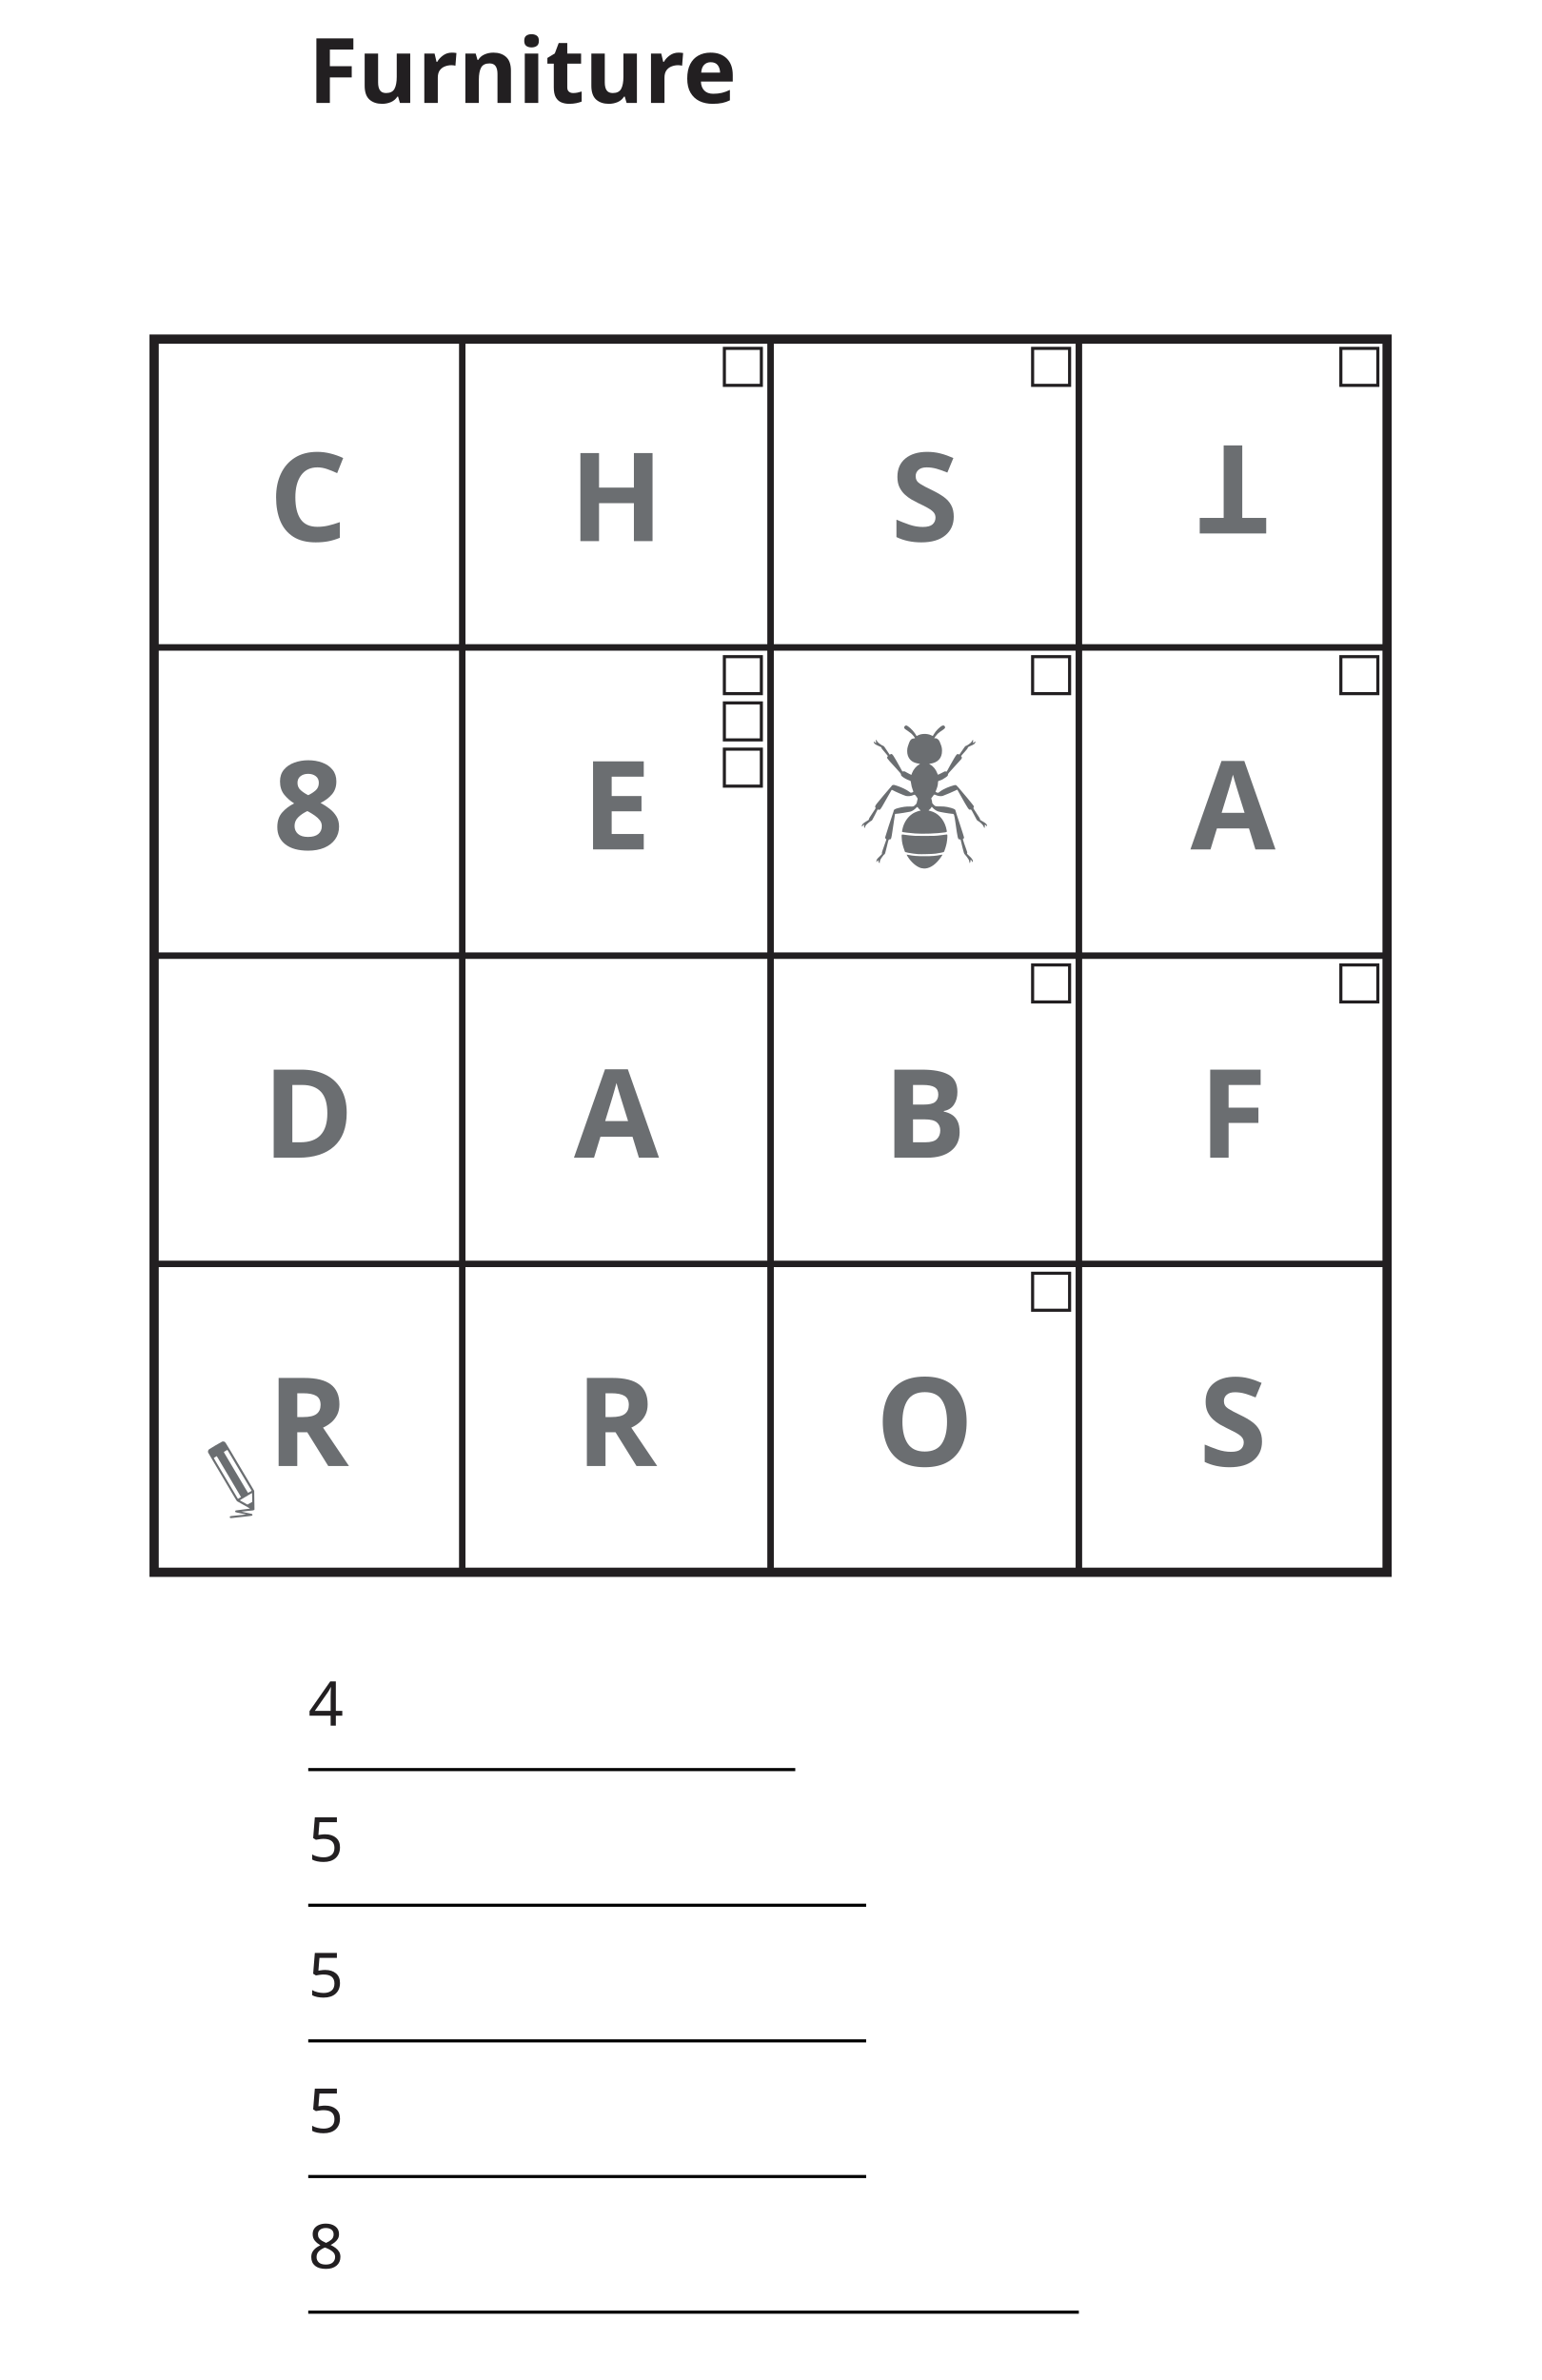
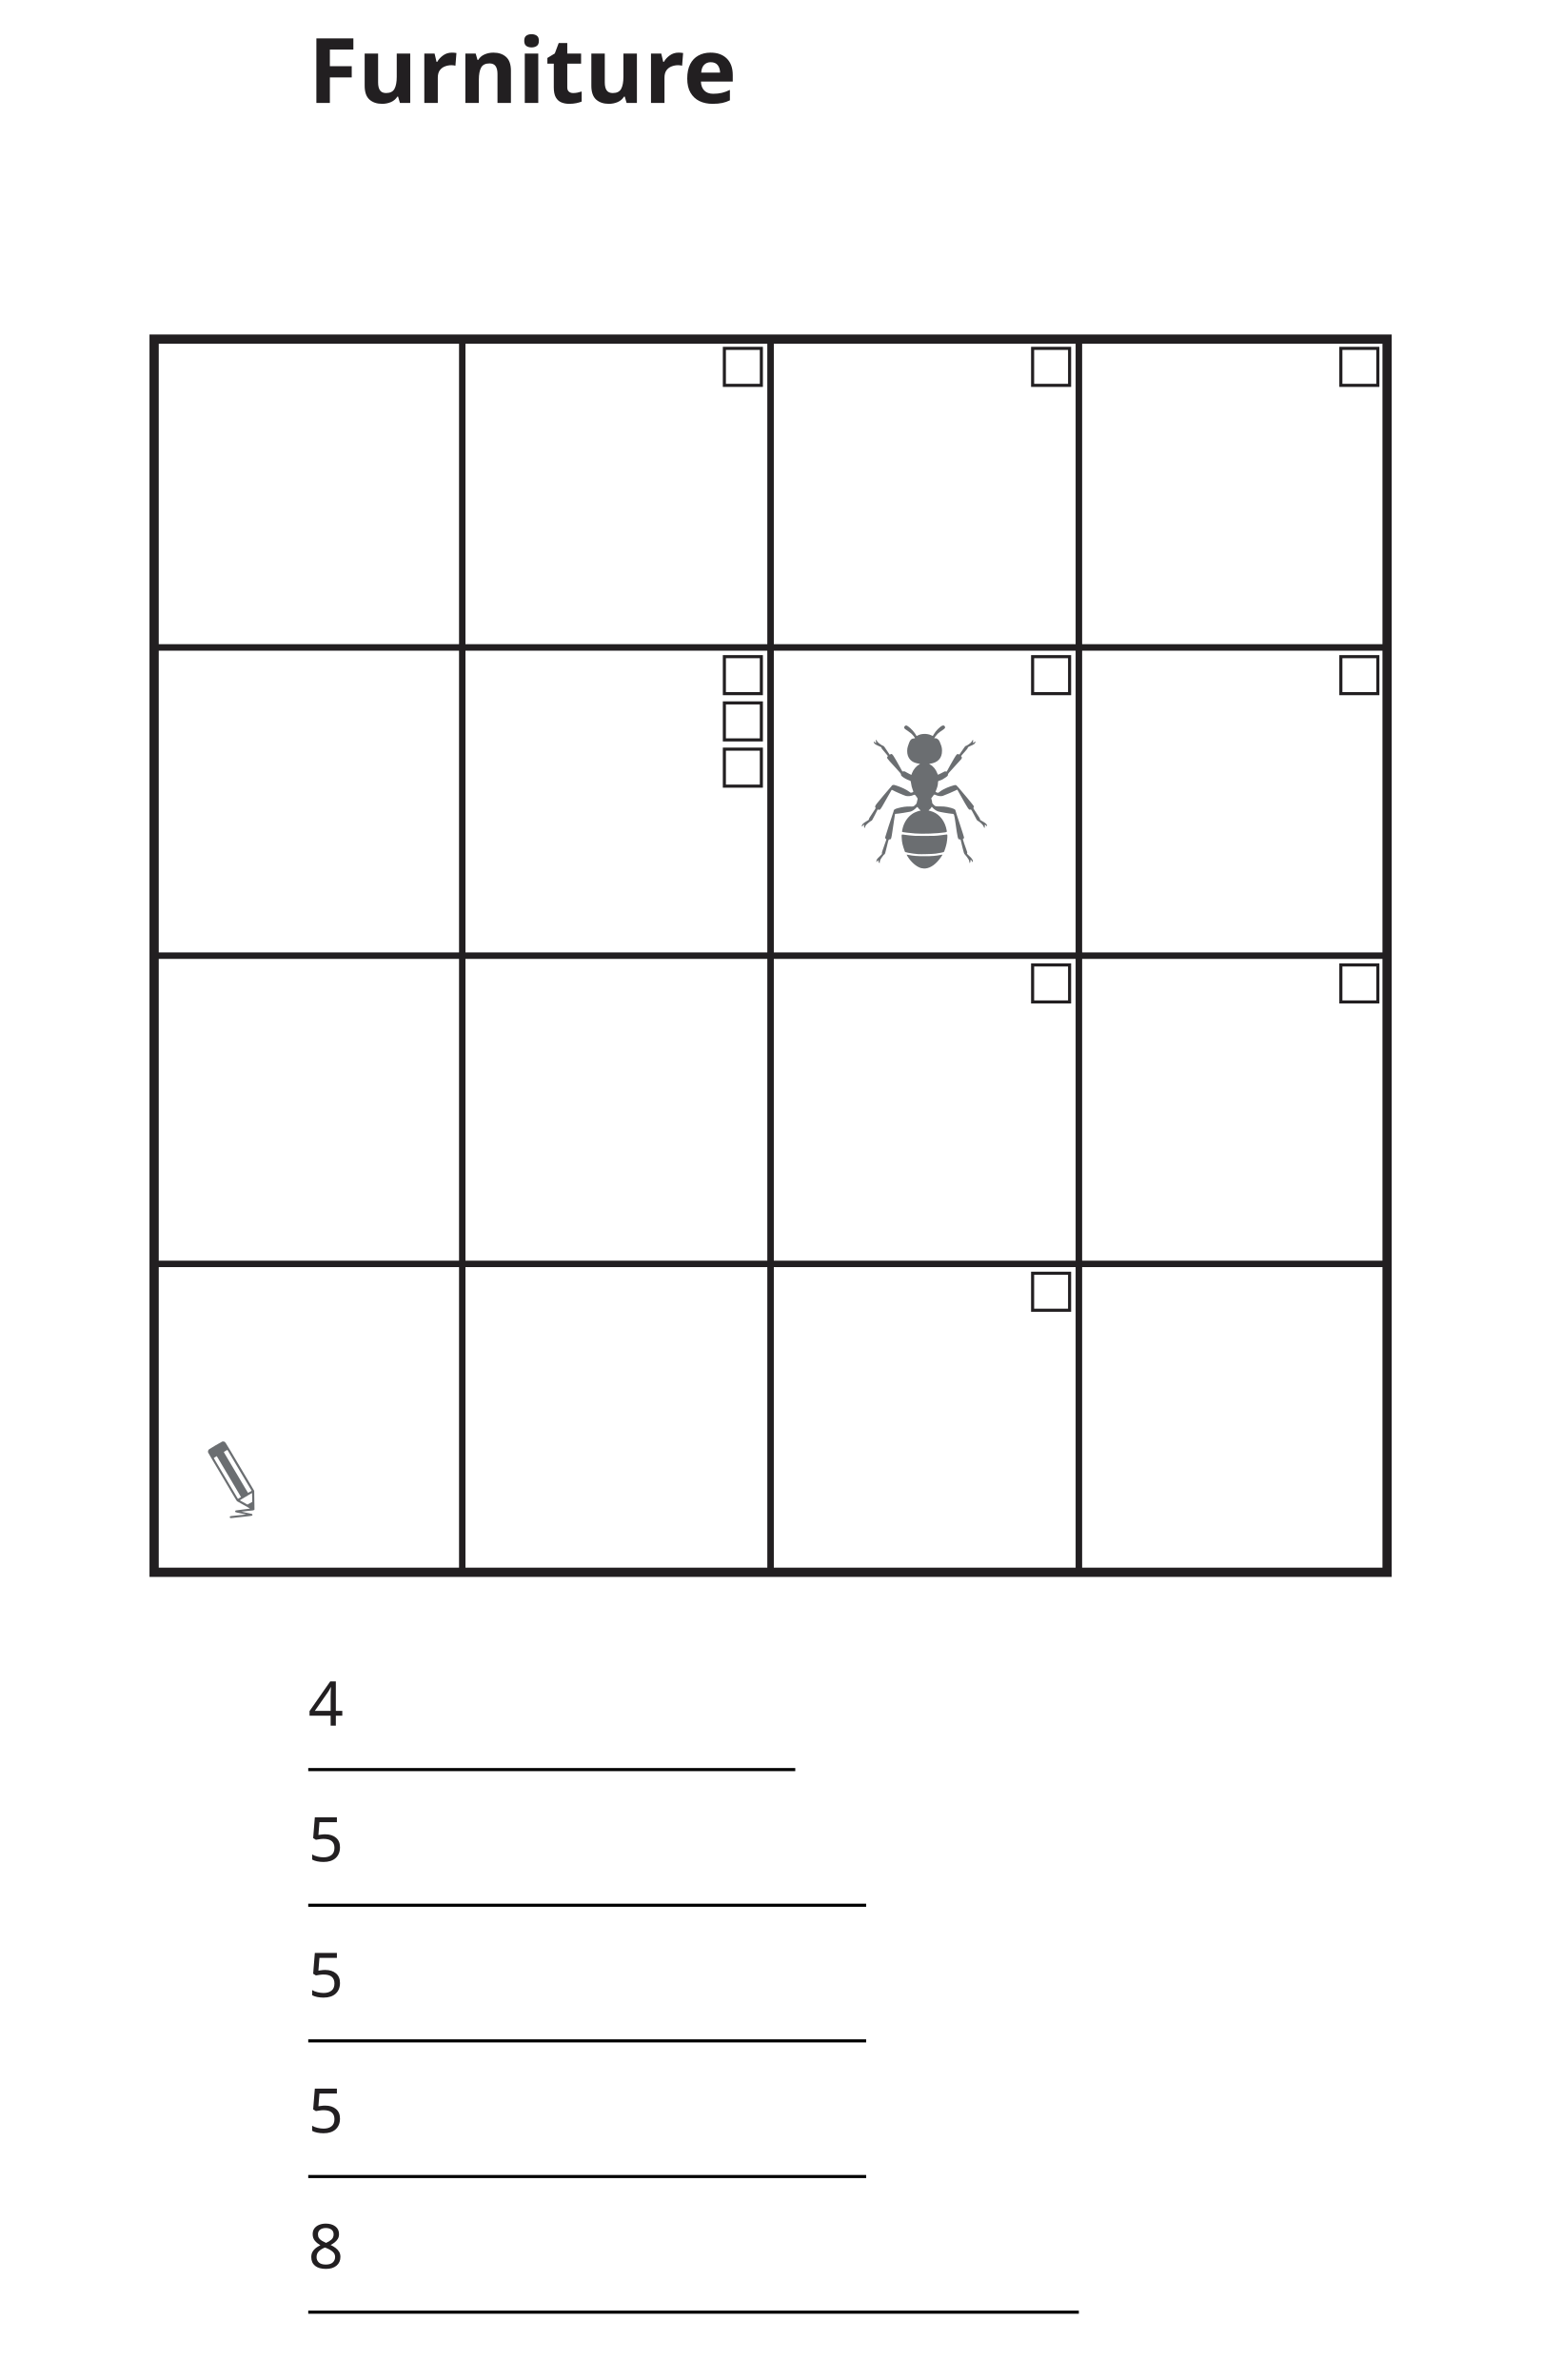
<svg xmlns="http://www.w3.org/2000/svg" style="background:white" viewBox="0 0 500 772">
  <text x="100" y="22" dominant-baseline="central" fill="#221f21" font-size="22pt" font-family="Montserrat" font-weight="700" style="text-align: left; text-anchor: left;">Furniture </text>
  <rect width="400" height="400" x="50" y="110" rx="0" stroke="#221f21" stroke-width="3" fill="transparent" style="fill:none"> </rect>
  <rect width="100" height="100" x="50" y="110" rx="0" stroke="#221f21" stroke-width="2" fill="transparent" style="fill:none"> </rect>
-   <text transform="translate(100,160) " font-size="40" dominant-baseline="central" fill="#6b6e71" font-family="Montserrat" font-weight="bold" style="text-align: center; text-anchor: middle;">C </text>
+   <text transform="translate(5050,5110) " font-size="40" dominant-baseline="central" fill="#6b6e71" font-family="Montserrat" font-weight="bold" style="text-align: center; text-anchor: middle;">C </text>
  <rect width="100" height="100" x="150" y="110" rx="0" stroke="#221f21" stroke-width="2" fill="transparent" style="fill:none"> </rect>
-   <text transform="translate(200,160) " font-size="40" dominant-baseline="central" fill="#6b6e71" font-family="Montserrat" font-weight="bold" style="text-align: center; text-anchor: middle;">H </text>
+   <text transform="translate(5150,5110) " font-size="40" dominant-baseline="central" fill="#6b6e71" font-family="Montserrat" font-weight="bold" style="text-align: center; text-anchor: middle;">H </text>
  <rect width="12" height="12" x="235" y="113" rx="0" stroke="#221f21" stroke-width="1" fill="transparent" style="fill:none"> </rect>
  <rect width="100" height="100" x="250" y="110" rx="0" stroke="#221f21" stroke-width="2" fill="transparent" style="fill:none"> </rect>
-   <text transform="translate(300,160) " font-size="40" dominant-baseline="central" fill="#6b6e71" font-family="Montserrat" font-weight="bold" style="text-align: center; text-anchor: middle;">S </text>
+   <text transform="translate(5250,5110) " font-size="40" dominant-baseline="central" fill="#6b6e71" font-family="Montserrat" font-weight="bold" style="text-align: center; text-anchor: middle;">S </text>
  <rect width="12" height="12" x="335" y="113" rx="0" stroke="#221f21" stroke-width="1" fill="transparent" style="fill:none"> </rect>
  <rect width="100" height="100" x="350" y="110" rx="0" stroke="#221f21" stroke-width="2" fill="transparent" style="fill:none"> </rect>
-   <text transform="translate(400,160) scale (1, -1)" font-size="40" dominant-baseline="central" fill="#6b6e71" font-family="Montserrat" font-weight="bold" style="text-align: center; text-anchor: middle;">T </text>
+   <text transform="translate(5350,5110) scale (1, -1)" font-size="40" dominant-baseline="central" fill="#6b6e71" font-family="Montserrat" font-weight="bold" style="text-align: center; text-anchor: middle;">T </text>
  <rect width="12" height="12" x="435" y="113" rx="0" stroke="#221f21" stroke-width="1" fill="transparent" style="fill:none"> </rect>
  <rect width="100" height="100" x="50" y="210" rx="0" stroke="#221f21" stroke-width="2" fill="transparent" style="fill:none"> </rect>
-   <text transform="translate(100,260) " font-size="40" dominant-baseline="central" fill="#6b6e71" font-family="Montserrat" font-weight="bold" style="text-align: center; text-anchor: middle;">8 </text>
+   <text transform="translate(5050,5210) " font-size="40" dominant-baseline="central" fill="#6b6e71" font-family="Montserrat" font-weight="bold" style="text-align: center; text-anchor: middle;">8 </text>
  <rect width="100" height="100" x="150" y="210" rx="0" stroke="#221f21" stroke-width="2" fill="transparent" style="fill:none"> </rect>
-   <text transform="translate(200,260) " font-size="40" dominant-baseline="central" fill="#6b6e71" font-family="Montserrat" font-weight="bold" style="text-align: center; text-anchor: middle;">E </text>
+   <text transform="translate(5150,5210) " font-size="40" dominant-baseline="central" fill="#6b6e71" font-family="Montserrat" font-weight="bold" style="text-align: center; text-anchor: middle;">E </text>
  <rect width="12" height="12" x="235" y="213" rx="0" stroke="#221f21" stroke-width="1" fill="transparent" style="fill:none"> </rect>
  <rect width="12" height="12" x="235" y="228" rx="0" stroke="#221f21" stroke-width="1" fill="transparent" style="fill:none"> </rect>
  <rect width="12" height="12" x="235" y="243" rx="0" stroke="#221f21" stroke-width="1" fill="transparent" style="fill:none"> </rect>
  <rect width="100" height="100" x="250" y="210" rx="0" stroke="#221f21" stroke-width="2" fill="transparent" style="fill:none"> </rect>
  <svg viewBox="0 0  128 156" x="275" y="235" width="50" height="50">
    <path fill="#6b6e71" d="m60.9 145.5c-4.2-1-8.9-4.6-12.6-9.5-1.5-2-2.7-4.1-2.5-4.3 0 0 .9.1 1.8.3 4.6 1 9.1 1.3 16.5 1.3s11.2-.3 16-1.3c.9-.2 1.8-.3 1.8-.3.3.3-3 4.9-5 7-5.3 5.7-10.9 8-16 6.7zm-43.4-5.8c-.2-.5-.4-1.3-.4-1.8 0-.9 0-.9-.7-.1-.4.4-.9 1-1 1.3-.3.4-.3.4-.3-.6 0-1.6.4-2.3 3.3-5 2.2-2.1 2.5-2.5 2.3-2.9-.3-.6.2-2.3 2.9-9.7.9-2.3 1.6-4.3 1.6-4.5 0-.1-.3-.5-.7-.8-.6-.5-.7-.7-.5-1.5.1-.9 6.6-20.8 7.9-24.5.4-1 .7-2.1.7-2.4 0-.9 1.4-1.8 4.1-2.5 4.8-1.3 8.6-1.8 12.4-1.7 3.5.1 3.5.1 5.1-1.4 1.4-1.3 1.6-1.6 1.8-2.8.1-.7.4-1.9.6-2.6.4-1.2.4-1.2-1.1-3.3-1.5-2.1-1.5-2.1-3.4-1.3-2.4 1-5 1.2-7.2.7-1.6-.4-11.6-4.7-13.3-5.8-.5-.3-1-.4-1.1-.3-.1.1-1.9 3.2-4 7-5 9-7 12.4-7.8 12.9-.6.4-.8.4-1.5.1-.5-.2-.9-.2-.9-.1s-1.4 2.8-2.9 5.8c-2.4 4.7-2.9 5.6-3.5 5.6-.6.1-4.4 3.2-5.4 4.4-.3.3-.7 1.2-.9 1.9-.4 1.3-.4 1.3-.8.4-.3-.7-.3-1.1-.1-1.8.2-.6.2-.9-.1-.9-.4 0-1.3.9-1.7 1.5-.4.7-.7.2-.5-.8.2-1.2 1.7-2.5 4.7-4.3 2.2-1.2 2.5-1.5 2.4-2.1-.1-.4 1-2.2 3.5-5.9 3.2-4.7 3.5-5.3 3.2-5.7-.8-.9-.5-1.8 1.6-4.5 2.9-3.6 10.1-12.2 12.7-15.1 1.2-1.3 2.2-2.5 2.2-2.7 0-.3 1.2-.8 1.9-.8.3 0 2.1.5 4.1 1.2 3.9 1.3 8.9 3.7 11.4 5.6.9.7 1.7 1.2 1.9 1.2s.8-.2 1.5-.4c1.2-.4 1.2-.4.3-2.7-.8-2.1-1.3-3.9-1.8-7.5-.2-1.4-.2-1.4-1.9-2-2.1-.7-5.5-2.6-7-3.9-.9-.8-1.1-1.1-1.1-1.9 0-.9-.6-1.6-6.4-7.9-8.4-9.1-8.3-9-7.2-10.3.5-.6.5-.6-2.9-4.5-2.5-2.9-3.4-4-3.3-4.4.1-.5-.3-.8-3-1.9-3.5-1.5-4.8-2.6-4.8-4 0-.9 0-.9.4-.3.4.6 1.9 1.5 2.1 1.3.1-.1 0-.4-.2-.8-.3-.7-.1-2.6.2-2.6.1 0 .3.4.5.9s.7 1.3 1.2 1.8c1.3 1.3 4.4 3.4 5.3 3.6.7.1 1.2.8 3.5 4.3 1.5 2.3 2.8 4.3 3 4.5.2.3.3.3.7-.1 1-.9 1.9-.6 3.2 1.4s4.6 7.6 7.1 12.3c1.9 3.6 2 3.8 2.7 3.5.9-.3 1.8-.1 3.5 1 1.8 1 4.8 2.6 4.9 2.5 0 0 .3-.8.6-1.7 1.4-3.7 4.4-7.3 7.2-8.7 1.3-.6 1.3-.6-1.1-1.1-5.5-1-8.7-3.5-10.3-8.1-.9-2.6-.9-6.8.1-9.5.4-1.1 1-2.6 1.2-3.4 1.1-3 2.5-4.3 4.7-4.4.7 0 1.2-.1 1.2-.3 0-.5-2.3-3.4-3.9-4.8-.8-.7-2.4-1.9-3.5-2.6-3.1-2-3.5-2.4-3.5-3.4s1-2 2-2c1.6 0 6.5 4.4 8.9 8 .9 1.3 1.6 2.5 1.6 2.6s.5 0 1.1-.4c3.6-2.1 9.7-2.2 13.7-.3.8.4 1.5.7 1.6.7s.6-.7 1.1-1.7c1.8-3.3 6.2-7.7 8.6-8.7 1.1-.5 2.2-.1 2.6.9.6 1.3.1 2-3.1 4.1-3.4 2.3-3.8 2.6-6 5.3-1.7 2.1-2 2.9-.9 2.5 1.5-.5 3.9 1.2 4.7 3.3.2.5.7 1.8 1.1 2.8 1 2.4 1.3 4.2 1.3 6.6 0 7.4-4.2 11.9-12 13-1.3.2-1.3.2.2 1 2.8 1.4 5.7 5 7 8.7.3.8.6 1.5.7 1.5s1.5-.7 3.1-1.5c3.6-2 4.1-2.2 5-1.8.7.3.7.2 1.6-1.4.5-.9 1.7-3.1 2.7-5 2.6-4.7 5.6-9.8 6.4-10.6s1.5-.9 2.3-.3c.5.4.7.2 3.5-4.1 2.5-3.8 3.1-4.5 3.6-4.5.7 0 4.2-2.4 5.3-3.5.3-.3.9-1.2 1.2-1.8.5-1 .7-1.1.8-.7.1.3.1 1.1 0 1.8-.1.8 0 1.3.1 1.3s.7-.4 1.3-1c1.2-1 1.4-.8.7.8-.4 1.1-1.6 1.8-4.9 3.2-2.2 1-2.5 1.2-2.5 1.8 0 .5-1 1.7-3.4 4.4-1.8 2-3.4 3.8-3.4 4 0 .1.2.4.4.6.7.6.5 1.7-.5 2.8-.5.6-3.6 4-7 7.7-5.5 6-6.2 6.8-6.2 7.6 0 1.1-.2 1.4-2.5 3-2.2 1.6-4 2.5-6 3.1-1.5.4-1.5.4-1.6 2.5-.2 2.7-.7 4.4-2.4 8.6-.1.4.1.5 1.2.9 1.4.5 1.4.5 3.1-.8.9-.7 2.6-1.8 3.8-2.4 3.9-2.1 11.1-4.6 12.4-4.3.7.2 2.5 2.1 11.6 13.1 4.4 5.3 6.7 8.2 6.7 8.6 0 .3-.2.9-.4 1.2-.4.5-.2.8 3.2 5.9 2.7 4 3.5 5.5 3.4 5.9-.1.5.2.8 2.3 1.9 1.3.7 3 1.8 3.6 2.4 1 .9 1.1 1.2 1.1 2.1 0 1 0 1-.8 0-1.1-1.3-1.5-1.3-1.4.2.1.7 0 1.4-.2 1.8-.3.6-.4.5-.9-1-.5-1.2-1.1-2-2.5-3.3-1-1-2.4-2-3.1-2.4-1.3-.6-1.3-.7-4.1-6.2-1.6-3.2-3-5.5-3.2-5.5s-.6.1-.9.2c-1.2.4-2.1-.9-9.8-14.7-1.7-3-3.1-5.5-3.1-5.5 0-.1-.5.1-1 .4-1.4.8-12.4 5.5-13.8 5.9-1.8.5-4.5.2-6.8-.8-1.9-.8-1.9-.8-2.8.6-.5.7-1.2 1.7-1.5 2-.6.7-.6.7-.1 2.1.3.8.5 1.9.5 2.5 0 .9.2 1.2 1.6 2.6 1.6 1.6 1.6 1.6 6.2 1.6 3.6 0 5.2.2 7.5.6 6.1 1.3 8.4 2.3 8.4 3.8 0 .3 1.9 6.3 4.3 13.4 2.3 7.1 4.3 13.2 4.3 13.6 0 .7-.4 1.3-1.2 1.6-.1 0 .5 2 1.3 4.4 3.3 9.1 3.4 9.5 3 10-.3.5-.1.7 2.1 2.7 2.6 2.4 3.7 3.9 3.7 5.2 0 1-.4 1.4-.7.6-.2-.7-1.2-1.9-1.5-1.9-.1 0-.2.5-.2 1.2s-.2 1.4-.5 1.8c-.5.6-.5.6-.6-.8-.1-.7-.4-1.7-.6-2.2-.7-1.3-3.2-4.7-4.1-5.5-.7-.6-.9-1.4-2.4-7.3-.9-3.6-1.7-6.9-1.7-7.2-.1-.5-.3-.6-1-.6-1.9 0-2-.7-4.3-16.9-1.3-8.9-1.3-8.9-3.4-9-3.5-.3-12.3-1.8-14.1-2.4-1.9-.6-4.3-2.3-5.6-3.8-.5-.6-.9-1-.9-.9s-.4.6-.8 1.2c-.4.6-1.1 1.4-1.7 1.8-1 .7-1 .7 1 1.2 7.6 1.9 13.5 8.1 15.9 16.5.3 1.2.7 2.8.8 3.5.2 1.3.2 1.3-1.9 1.7-7.9 1.2-22 1.7-30.3 1.1-5-.4-12.7-1.3-13-1.6-.3-.3.7-4.8 1.6-7 2.1-5.3 5.5-9.4 10.1-12.1 1.6-.9 5.7-2.4 6.7-2.4.6 0 .5-.1-.6-1.1-.7-.6-1.5-1.5-1.8-2-.6-.9-.6-.9-2.3.8-1.7 1.6-3.4 2.7-5.3 3.3-1.3.4-12.8 2.2-14.3 2.2-1.2 0-1.3 0-1.4.9-.1.5-.7 4.8-1.4 9.5-1.5 10.6-2.1 14.1-2.6 14.9-.3.5-.7.6-1.4.6-1 0-1 0-2.7 7.1-1.7 7.3-2 8-2.5 8-.4 0-3.3 3.9-4.1 5.5-.3.7-.6 1.7-.6 2.4 0 1.4-.3 1.4-.9.2zm39.9-8.5c-4.3-.4-6.5-.7-9.7-1.3-3.6-.7-3.6-.7-3.9-1.5-2.2-6.1-2.9-9-3.1-13.6-.2-3.5-.2-3.5 1.3-3.4.8.1 3.6.4 6.2.8 4.3.5 5.9.6 15.7.6 9.7 0 11.5-.1 15.6-.6 2.5-.3 5.3-.7 6.1-.8 1.4-.2 1.4-.2 1.3 2.8-.1 1.7-.4 4.3-.7 5.9-.5 2.7-2.3 8.4-2.8 8.9-.3.3-4.7 1.2-8.4 1.7-2.8.4-15 .7-17.5.5z" />
  </svg>
-   <text transform="translate(300,260) " font-size="40" dominant-baseline="central" fill="#6b6e71" font-family="Montserrat" font-weight="bold" style="text-align: center; text-anchor: middle;"> </text>
+   <text transform="translate(5250,5210) " font-size="40" dominant-baseline="central" fill="#6b6e71" font-family="Montserrat" font-weight="bold" style="text-align: center; text-anchor: middle;"> </text>
  <rect width="12" height="12" x="335" y="213" rx="0" stroke="#221f21" stroke-width="1" fill="transparent" style="fill:none"> </rect>
  <rect width="100" height="100" x="350" y="210" rx="0" stroke="#221f21" stroke-width="2" fill="transparent" style="fill:none"> </rect>
-   <text transform="translate(400,260) " font-size="40" dominant-baseline="central" fill="#6b6e71" font-family="Montserrat" font-weight="bold" style="text-align: center; text-anchor: middle;">A </text>
+   <text transform="translate(5350,5210) " font-size="40" dominant-baseline="central" fill="#6b6e71" font-family="Montserrat" font-weight="bold" style="text-align: center; text-anchor: middle;">A </text>
  <rect width="12" height="12" x="435" y="213" rx="0" stroke="#221f21" stroke-width="1" fill="transparent" style="fill:none"> </rect>
  <rect width="100" height="100" x="50" y="310" rx="0" stroke="#221f21" stroke-width="2" fill="transparent" style="fill:none"> </rect>
-   <text transform="translate(100,360) " font-size="40" dominant-baseline="central" fill="#6b6e71" font-family="Montserrat" font-weight="bold" style="text-align: center; text-anchor: middle;">D </text>
+   <text transform="translate(5050,5310) " font-size="40" dominant-baseline="central" fill="#6b6e71" font-family="Montserrat" font-weight="bold" style="text-align: center; text-anchor: middle;">D </text>
  <rect width="100" height="100" x="150" y="310" rx="0" stroke="#221f21" stroke-width="2" fill="transparent" style="fill:none"> </rect>
-   <text transform="translate(200,360) " font-size="40" dominant-baseline="central" fill="#6b6e71" font-family="Montserrat" font-weight="bold" style="text-align: center; text-anchor: middle;">A </text>
+   <text transform="translate(5150,5310) " font-size="40" dominant-baseline="central" fill="#6b6e71" font-family="Montserrat" font-weight="bold" style="text-align: center; text-anchor: middle;">A </text>
  <rect width="100" height="100" x="250" y="310" rx="0" stroke="#221f21" stroke-width="2" fill="transparent" style="fill:none"> </rect>
-   <text transform="translate(300,360) " font-size="40" dominant-baseline="central" fill="#6b6e71" font-family="Montserrat" font-weight="bold" style="text-align: center; text-anchor: middle;">B </text>
+   <text transform="translate(5250,5310) " font-size="40" dominant-baseline="central" fill="#6b6e71" font-family="Montserrat" font-weight="bold" style="text-align: center; text-anchor: middle;">B </text>
  <rect width="12" height="12" x="335" y="313" rx="0" stroke="#221f21" stroke-width="1" fill="transparent" style="fill:none"> </rect>
  <rect width="100" height="100" x="350" y="310" rx="0" stroke="#221f21" stroke-width="2" fill="transparent" style="fill:none"> </rect>
-   <text transform="translate(400,360) " font-size="40" dominant-baseline="central" fill="#6b6e71" font-family="Montserrat" font-weight="bold" style="text-align: center; text-anchor: middle;">F </text>
+   <text transform="translate(5350,5310) " font-size="40" dominant-baseline="central" fill="#6b6e71" font-family="Montserrat" font-weight="bold" style="text-align: center; text-anchor: middle;">F </text>
  <rect width="12" height="12" x="435" y="313" rx="0" stroke="#221f21" stroke-width="1" fill="transparent" style="fill:none"> </rect>
  <rect width="100" height="100" x="50" y="410" rx="0" stroke="#221f21" stroke-width="2" fill="transparent" style="fill:none"> </rect>
  <svg viewBox="0 0  104 170" x="62.5" y="467.5" width="25" height="25">
    <path fill="#6b6e71" d="m93.4 111.5c-2.2 1.3-4 2.3-4.2 2.3-.1-0-2.4-3.7-5-8.1-2.6-4.5-7.3-12.3-10.3-17.4-3-5.1-7.4-12.5-9.7-16.4s-5.9-9.9-7.9-13.2c-2-3.3-6.8-11.4-10.6-17.9-3.8-6.5-7.7-13-8.5-14.4-.9-1.4-1.5-2.7-1.4-2.8.6-.6 7.5-4.5 7.8-4.5.1 0 1.3 1.9 2.6 4.1 1.3 2.2 3.7 6.2 5.3 9 1.6 2.8 3.9 6.6 5 8.5 1.1 1.9 4.3 7.3 7.1 12 2.8 4.7 6.4 10.7 7.9 13.4 1.6 2.6 6.1 10.2 10.1 16.9s8.9 15 10.9 18.4c2 3.4 3.9 6.6 4.2 7l.5.8-3.9 2.3zm-22.5 13.3c-4 2.3-3.9 2.2-4.2 1.9-.1-.2-.8-1.3-1.6-2.6-1.7-2.8-19.6-33.1-32.3-54.5-17-28.5-19.3-32.6-19.2-32.8.1-.1 1.2-.9 2.6-1.6 1.3-.8 2.8-1.6 3.1-1.9.4-.3.8-.5.8-.5.1 0 1.4 2.2 3 4.8 1.6 2.7 3.5 6 4.3 7.3.8 1.4 2.9 4.9 4.6 7.8 1.7 2.9 7.4 12.5 12.7 21.3 5.2 8.8 10.3 17.3 11.1 18.8s5.3 8.9 9.8 16.5c4.5 7.5 8.1 13.7 8.1 13.8-.1 0-1.3.8-2.9 1.7zm22.4 11.8c-2.8 1.7-5.3 3.1-5.4 3.1-.2-0-15.6-8.7-16.7-9.3-.2-.2 1.1-1.1 4.2-2.9 2.5-1.5 8.6-5.1 13.6-8.1l9-5.3.2 5c.1 2.7.2 7.1.2 9.8l0 4.8-5.2 3.1zm-43.6 32.4c1 .8-1.5 1 23.5-1.8 6.4-.7 14.4-1.6 17.9-2 6.6-.7 7.3-.9 7.8-2.3.3-.9-.2-2.1-1-2.5-.3-.2-2.6-.7-5.1-1.2-2.5-.5-6.9-1.5-9.9-2.1-3-.6-6-1.3-6.8-1.5-.8-.2-1.4-.3-1.3-.4.1-.1 3.8-.5 14.1-1.5 3.5-.4 7.6-.8 9.1-.9 3.2-.3 3.9-.6 4.8-1.5l.6-.6-.3-20.7-.3-20.7-5.7-9.7c-8.3-13.9-13.2-22.2-33.3-56-3.6-6.1-7.1-11.9-7.7-13-.6-1-2.9-4.8-5-8.5C39.2 2.4 38.9 2 37.7 1.3 36.3.4 34 .2 32.4.6 31.1.9 4.5 16.6 3.1 17.8c-1.9 1.7-2.8 4.7-2 7 .2.6 5 8.9 10.7 18.4 5.7 9.5 11.8 19.8 13.6 22.9 1.8 3.1 5.9 9.9 9 15.2s8 13.5 10.8 18.3 6.4 10.7 7.9 13.4c1.6 2.6 4.8 8 7.1 11.9 4.3 7.2 4.3 7.2 5.8 8 3.5 2 14.4 8.1 22.1 12.4 3.3 1.8 5.4 3.1 5.2 3.2-.2.1-1.9.4-3.9.6-2 .2-5.9.7-8.7 1.1-2.8.4-8 1-11.5 1.5-3.5.4-6.6.9-7 .9-1.4.4-2 2.8-.8 3.7.4.4 3.8 1.1 11.8 2.7 6.2 1.2 11.4 2.3 11.6 2.4.2.1-1.7.4-4.2.6-2.5.3-5 .5-5.5.6-.5.1-3.2.3-6.1.6-2.8.3-6.8.7-8.9.9-2 .2-5 .5-6.6.7-4 .4-4.6.8-4.6 2.8 0 .6.2 1 .7 1.4z" />
  </svg>
-   <text transform="translate(100,460) " font-size="40" dominant-baseline="central" fill="#6b6e71" font-family="Montserrat" font-weight="bold" style="text-align: center; text-anchor: middle;">R </text>
+   <text transform="translate(5050,5410) " font-size="40" dominant-baseline="central" fill="#6b6e71" font-family="Montserrat" font-weight="bold" style="text-align: center; text-anchor: middle;">R </text>
  <rect width="100" height="100" x="150" y="410" rx="0" stroke="#221f21" stroke-width="2" fill="transparent" style="fill:none"> </rect>
-   <text transform="translate(200,460) " font-size="40" dominant-baseline="central" fill="#6b6e71" font-family="Montserrat" font-weight="bold" style="text-align: center; text-anchor: middle;">R </text>
+   <text transform="translate(5150,5410) " font-size="40" dominant-baseline="central" fill="#6b6e71" font-family="Montserrat" font-weight="bold" style="text-align: center; text-anchor: middle;">R </text>
  <rect width="100" height="100" x="250" y="410" rx="0" stroke="#221f21" stroke-width="2" fill="transparent" style="fill:none"> </rect>
-   <text transform="translate(300,460) " font-size="40" dominant-baseline="central" fill="#6b6e71" font-family="Montserrat" font-weight="bold" style="text-align: center; text-anchor: middle;">O </text>
+   <text transform="translate(5250,5410) " font-size="40" dominant-baseline="central" fill="#6b6e71" font-family="Montserrat" font-weight="bold" style="text-align: center; text-anchor: middle;">O </text>
  <rect width="12" height="12" x="335" y="413" rx="0" stroke="#221f21" stroke-width="1" fill="transparent" style="fill:none"> </rect>
  <rect width="100" height="100" x="350" y="410" rx="0" stroke="#221f21" stroke-width="2" fill="transparent" style="fill:none"> </rect>
-   <text transform="translate(400,460) " font-size="40" dominant-baseline="central" fill="#6b6e71" font-family="Montserrat" font-weight="bold" style="text-align: center; text-anchor: middle;">S </text>
+   <text transform="translate(5350,5410) " font-size="40" dominant-baseline="central" fill="#6b6e71" font-family="Montserrat" font-weight="bold" style="text-align: center; text-anchor: middle;">S </text>
  <text x="100" y="552" font-size="20" dominant-baseline="central" fill="#221f21" font-family="Montserrat" font-weight="500" style="text-align: left; text-anchor: left;">4 </text>
  <line x1="100" x2="258" y1="574" y2="574" stroke="black" stroke-width="1" />
  <text x="100" y="596" font-size="20" dominant-baseline="central" fill="#221f21" font-family="Montserrat" font-weight="500" style="text-align: left; text-anchor: left;">5 </text>
  <line x1="100" x2="281" y1="618" y2="618" stroke="black" stroke-width="1" />
  <text x="100" y="640" font-size="20" dominant-baseline="central" fill="#221f21" font-family="Montserrat" font-weight="500" style="text-align: left; text-anchor: left;">5 </text>
  <line x1="100" x2="281" y1="662" y2="662" stroke="black" stroke-width="1" />
  <text x="100" y="684" font-size="20" dominant-baseline="central" fill="#221f21" font-family="Montserrat" font-weight="500" style="text-align: left; text-anchor: left;">5 </text>
  <line x1="100" x2="281" y1="706" y2="706" stroke="black" stroke-width="1" />
  <text x="100" y="728" font-size="20" dominant-baseline="central" fill="#221f21" font-family="Montserrat" font-weight="500" style="text-align: left; text-anchor: left;">8 </text>
  <line x1="100" x2="350" y1="750" y2="750" stroke="black" stroke-width="1" />
</svg>
